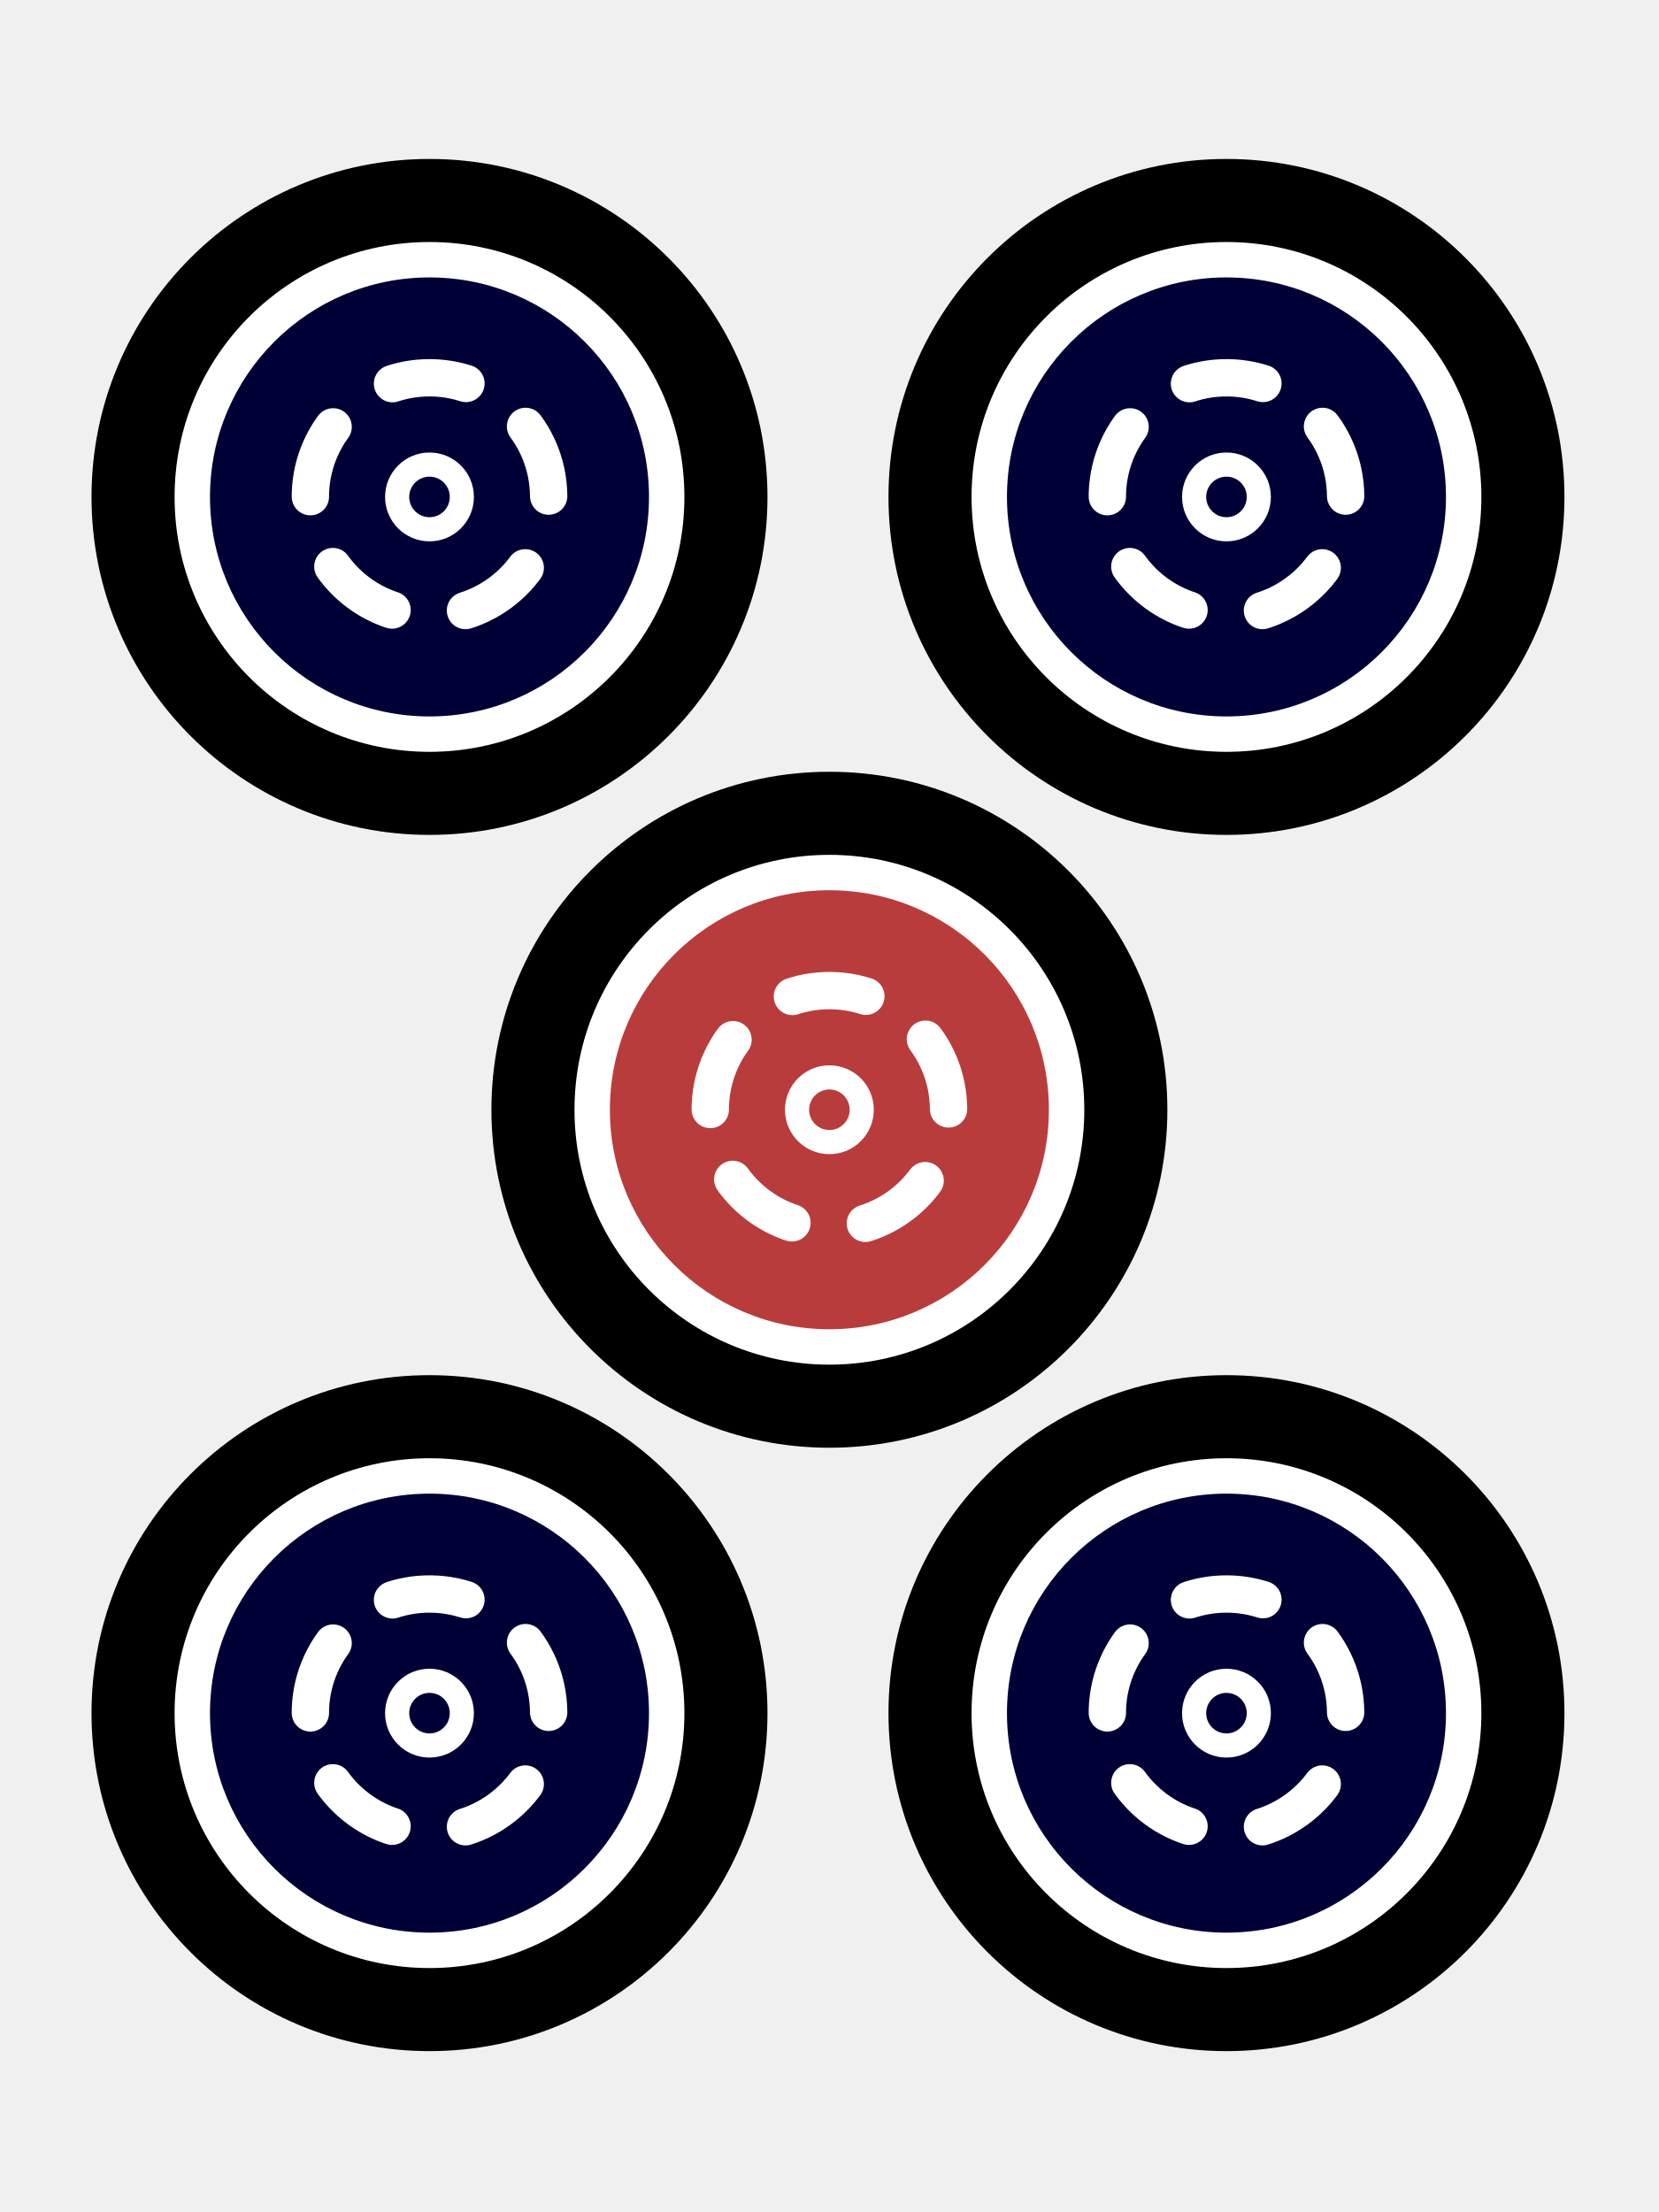
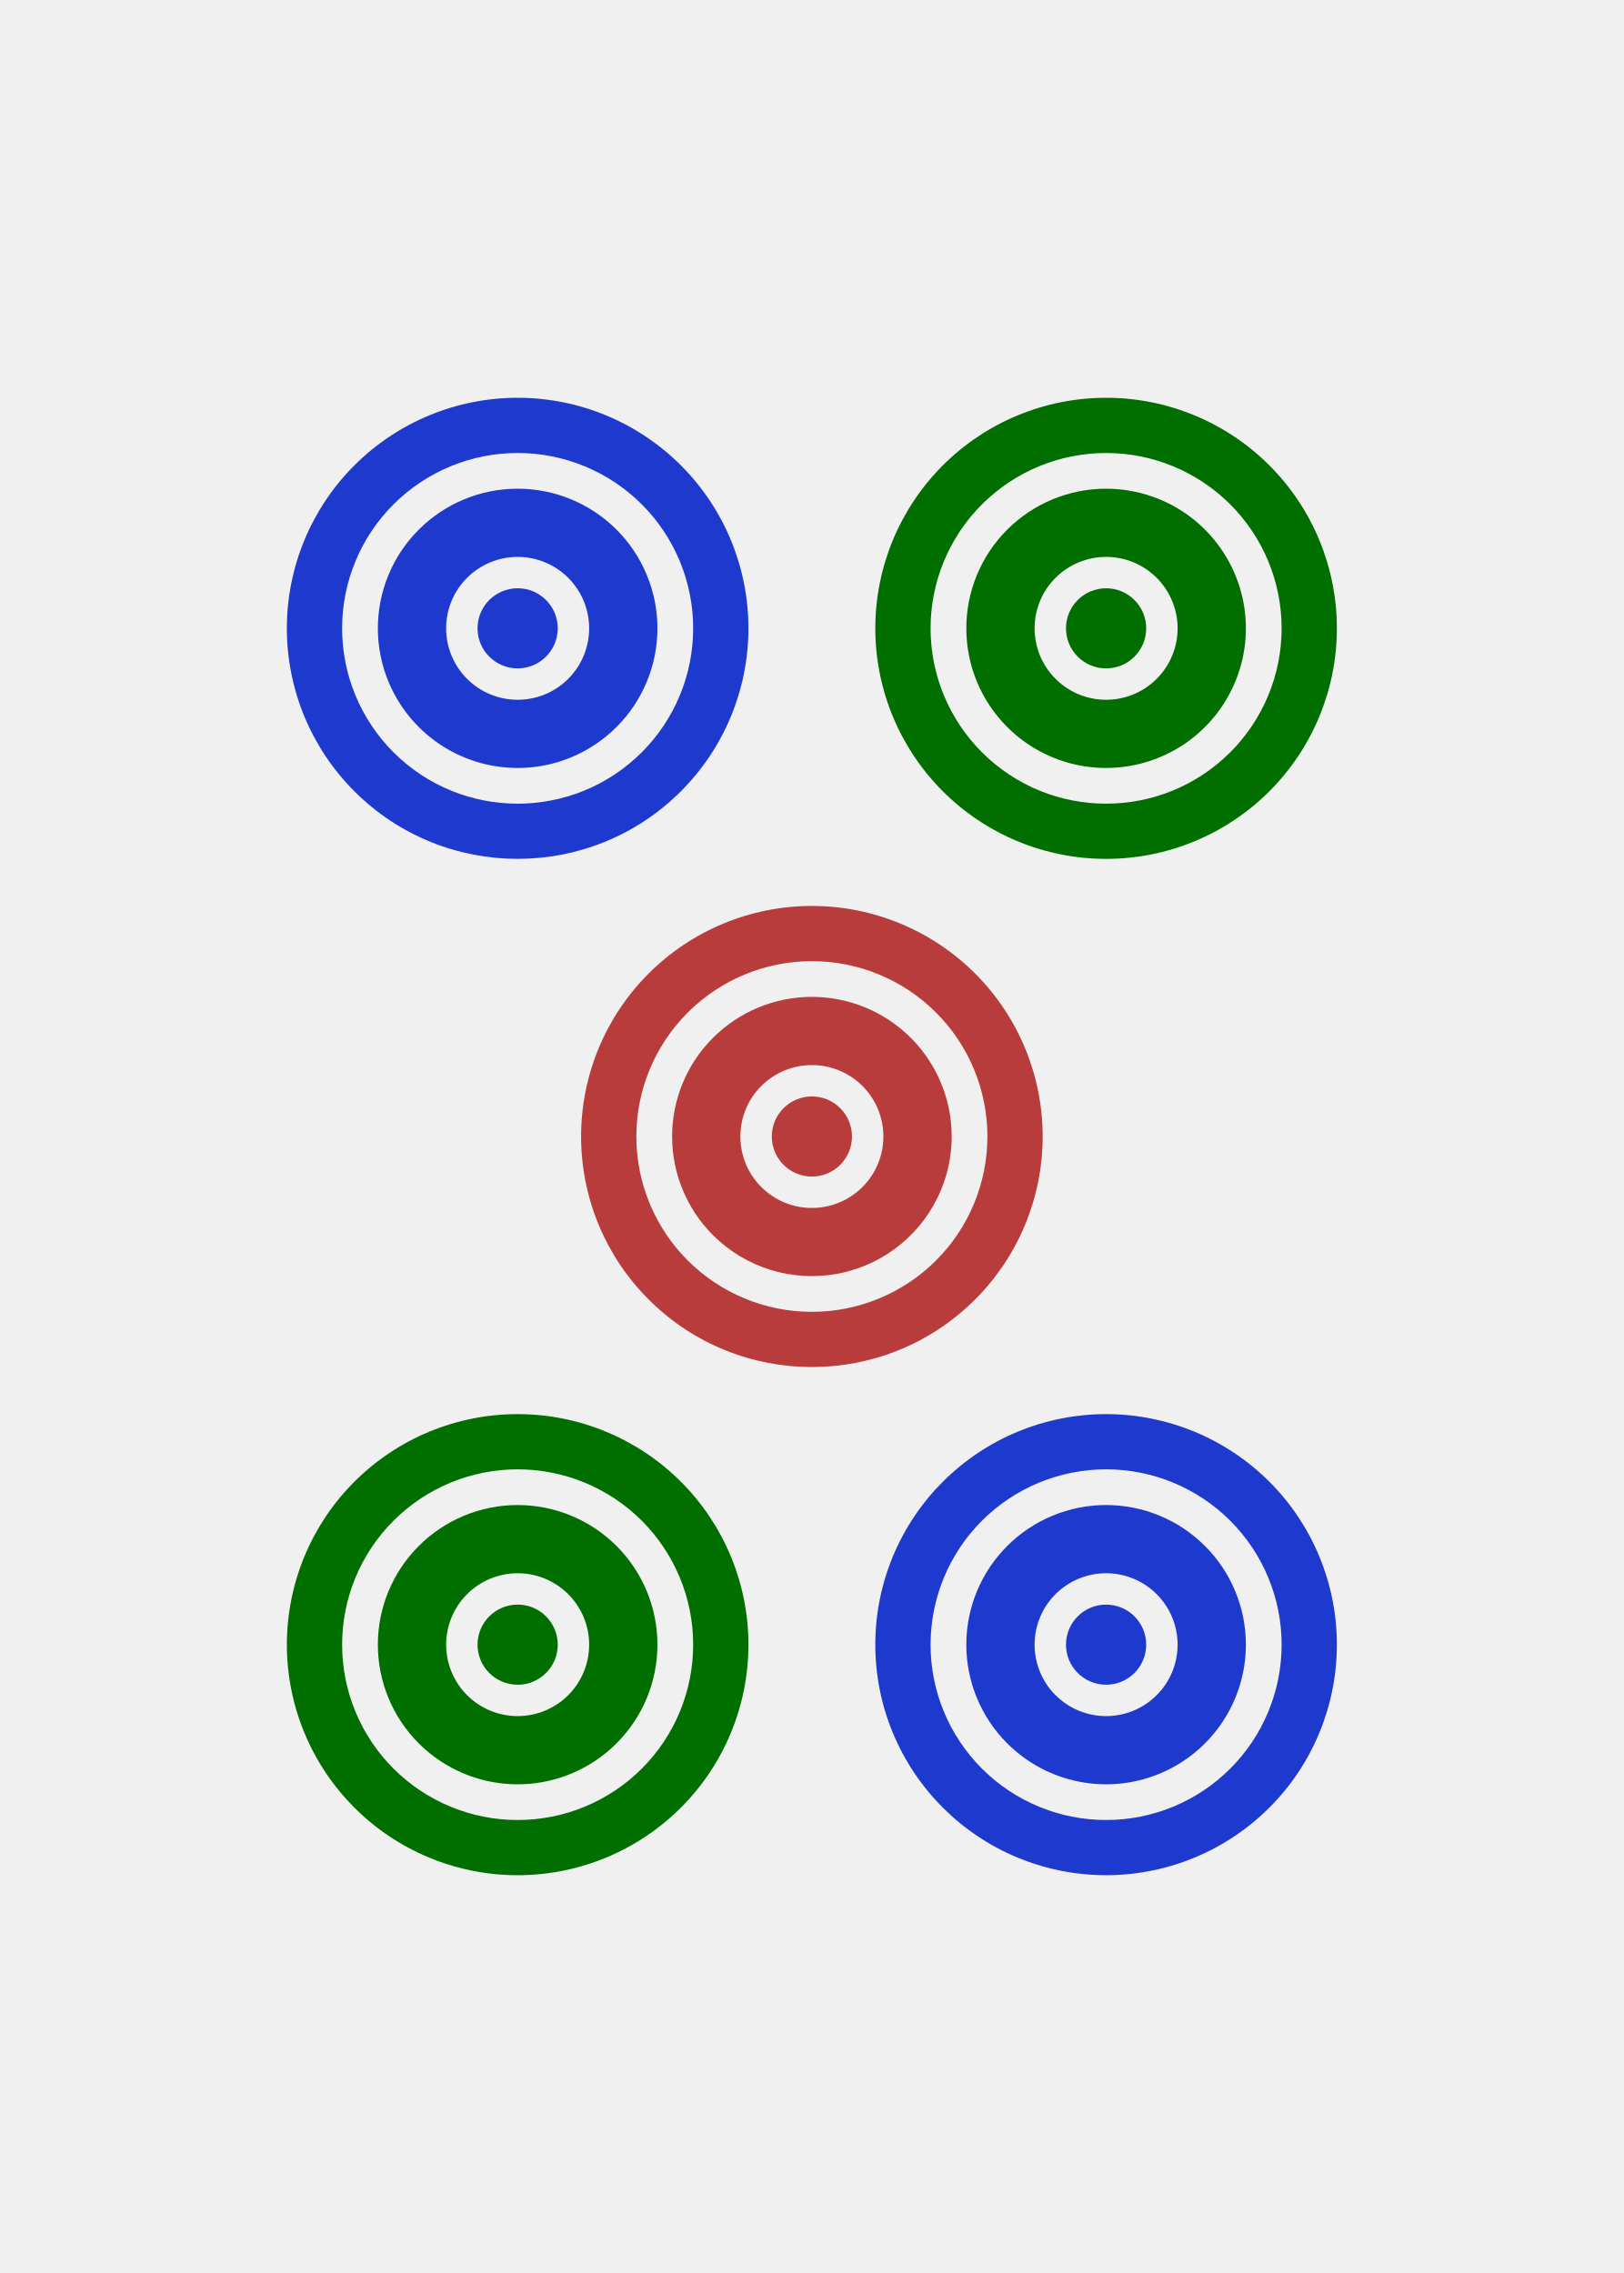
- <svg xmlns="http://www.w3.org/2000/svg" xmlns:ns1="http://www.openswatchbook.org/uri/2009/osb" width="300" height="400" viewBox="0 0 300 400" id="svg2" version="1.1">
-   <defs id="defs4">
-     <linearGradient id="linearGradient10055" ns1:paint="solid">
-       <stop style="stop-color:#000000;stop-opacity:1;" offset="0" id="stop10057" />
-     </linearGradient>
-     <marker orient="auto" refY="0" refX="0" id="Arrow1Lstart" style="overflow:visible">
-       <path id="path4978" d="M 0,0 5,-5 -12.5,0 5,5 0,0 Z" style="fill:#000000;fill-opacity:1;fill-rule:evenodd;stroke:#ff5c00;stroke-width:1pt;stroke-opacity:1" transform="matrix(0.8,0,0,0.8,10,0)" />
-     </marker>
-     <clipPath clipPathUnits="userSpaceOnUse" id="clipPath4243">
-       <circle style="opacity:1;fill:#000000;fill-opacity:0.297;fill-rule:nonzero;stroke:#000000;stroke-width:19.133;stroke-linecap:butt;stroke-linejoin:round;stroke-miterlimit:4;stroke-dasharray:none;stroke-dashoffset:0;stroke-opacity:1" id="circle4245" cx="-264.66" cy="-198.207" r="293.954" />
+ <svg xmlns="http://www.w3.org/2000/svg" width="300" height="420" fill="none">
+   <g clip-path="url(#a)">
+     <path d="M95.64 73.5a42.675 42.675 0 0 0-30.153 12.478A42.558 42.558 0 0 0 53 116.101a42.56 42.56 0 0 0 12.487 30.123 42.675 42.675 0 0 0 60.304 0 42.58 42.58 0 0 0 12.488-30.123 42.563 42.563 0 0 0-12.488-30.123 42.639 42.639 0 0 0-13.833-9.234A42.68 42.68 0 0 0 95.639 73.5zm0 10.203c8.601 0 16.85 3.413 22.932 9.49a32.381 32.381 0 0 1 0 45.818 32.451 32.451 0 0 1-45.865 0 32.383 32.383 0 0 1-9.499-22.91 32.382 32.382 0 0 1 9.5-22.909 32.448 32.448 0 0 1 22.931-9.49z" fill="#1E39CD" />
+     <path d="M95.64 90.3a25.84 25.84 0 0 0-18.263 7.558 25.787 25.787 0 0 0-7.564 18.243 25.786 25.786 0 0 0 7.564 18.244 25.838 25.838 0 0 0 28.146 5.593 25.82 25.82 0 0 0 13.977-13.963 25.775 25.775 0 0 0 0-19.747 25.801 25.801 0 0 0-13.977-13.963 25.852 25.852 0 0 0-9.884-1.964zm0 12.602c3.504 0 6.864 1.39 9.342 3.866a13.192 13.192 0 0 1 0 18.667 13.22 13.22 0 0 1-18.686 0 13.193 13.193 0 0 1 0-18.667 13.217 13.217 0 0 1 9.343-3.866z" fill="#1E39CD" />
+     <path d="M95.64 123.503a7.405 7.405 0 0 0 7.408-7.402c0-4.087-3.317-7.401-7.409-7.401s-7.409 3.314-7.409 7.401c0 4.088 3.317 7.402 7.41 7.402z" fill="#1E39CD" />
+     <path d="M204.361 73.5a42.68 42.68 0 0 0-16.319 3.244 42.639 42.639 0 0 0-13.833 9.234 42.593 42.593 0 0 0-12.488 30.123 42.565 42.565 0 0 0 12.488 30.123 42.64 42.64 0 0 0 13.833 9.235 42.68 42.68 0 0 0 32.637 0 42.644 42.644 0 0 0 13.834-9.235A42.564 42.564 0 0 0 247 116.101a42.56 42.56 0 0 0-12.487-30.123A42.671 42.671 0 0 0 204.361 73.5zm0 10.203c8.601 0 16.85 3.413 22.932 9.49a32.382 32.382 0 0 1 9.499 22.908 32.384 32.384 0 0 1-9.499 22.91 32.451 32.451 0 0 1-45.864 0 32.384 32.384 0 0 1-9.499-22.91 32.382 32.382 0 0 1 9.499-22.909 32.447 32.447 0 0 1 22.932-9.489z" fill="#006F00" />
+     <path d="M204.361 90.3a25.842 25.842 0 0 0-18.263 7.558 25.789 25.789 0 0 0-7.564 18.243 25.788 25.788 0 0 0 7.564 18.244 25.84 25.84 0 0 0 28.146 5.593 25.809 25.809 0 0 0 15.943-23.837 25.801 25.801 0 0 0-15.943-23.836 25.848 25.848 0 0 0-9.883-1.964zm0 12.602c3.504 0 6.865 1.39 9.343 3.866a13.196 13.196 0 0 1 3.87 9.333c0 3.501-1.393 6.859-3.87 9.334a13.222 13.222 0 0 1-18.686 0 13.192 13.192 0 0 1 0-18.667 13.216 13.216 0 0 1 9.343-3.866z" fill="#006F00" />
+     <path d="M204.361 123.503a7.405 7.405 0 0 0 7.409-7.402c0-4.087-3.317-7.401-7.409-7.401s-7.409 3.314-7.409 7.401a7.405 7.405 0 0 0 7.409 7.402z" fill="#006F00" />
+     <path d="M204.361 261.298a42.68 42.68 0 0 0-16.319 3.243 42.64 42.64 0 0 0-23.076 23.055 42.565 42.565 0 0 0 0 32.605 42.6 42.6 0 0 0 23.076 23.055 42.68 42.68 0 0 0 46.471-9.234A42.563 42.563 0 0 0 247 303.899a42.564 42.564 0 0 0-12.487-30.123 42.671 42.671 0 0 0-30.152-12.478zm0 10.202c8.601 0 16.85 3.413 22.932 9.489a32.384 32.384 0 0 1 9.499 22.91 32.383 32.383 0 0 1-9.499 22.909 32.447 32.447 0 0 1-22.932 9.489 32.447 32.447 0 0 1-22.932-9.489 32.383 32.383 0 0 1-9.499-22.909 32.384 32.384 0 0 1 9.499-22.91 32.447 32.447 0 0 1 22.932-9.489z" fill="#1E39CD" />
+     <path d="M204.361 278.098a25.84 25.84 0 0 0-18.263 7.557 25.788 25.788 0 0 0-7.564 18.244 25.787 25.787 0 0 0 7.564 18.243 25.84 25.84 0 0 0 28.146 5.593 25.809 25.809 0 0 0 15.943-23.836 25.775 25.775 0 0 0-7.564-18.244 25.84 25.84 0 0 0-18.262-7.557zm0 12.601c3.504 0 6.865 1.391 9.343 3.866a13.197 13.197 0 0 1 3.87 9.334c0 3.5-1.393 6.858-3.87 9.333a13.218 13.218 0 0 1-9.343 3.866c-3.505 0-6.865-1.39-9.343-3.866a13.192 13.192 0 0 1 0-18.667 13.22 13.22 0 0 1 9.343-3.866z" fill="#1E39CD" />
+     <path d="M204.361 311.3c4.092 0 7.409-3.314 7.409-7.401a7.405 7.405 0 0 0-7.409-7.402 7.405 7.405 0 0 0-7.409 7.402c0 4.087 3.317 7.401 7.409 7.401z" fill="#1E39CD" />
+     <path d="M95.64 261.298a42.675 42.675 0 0 0-30.153 12.478A42.587 42.587 0 0 0 53 303.899a42.56 42.56 0 0 0 3.245 16.302 42.602 42.602 0 0 0 23.076 23.055 42.675 42.675 0 0 0 46.47-9.234 42.585 42.585 0 0 0 12.488-30.123 42.565 42.565 0 0 0-12.488-30.123 42.64 42.64 0 0 0-13.833-9.235 42.68 42.68 0 0 0-16.319-3.243zm0 10.202c8.601 0 16.85 3.413 22.932 9.489a32.382 32.382 0 0 1 0 45.819 32.447 32.447 0 0 1-22.933 9.489 32.447 32.447 0 0 1-22.932-9.489 32.383 32.383 0 0 1-9.499-22.909 32.383 32.383 0 0 1 9.5-22.91 32.447 32.447 0 0 1 22.931-9.489z" fill="#006F00" />
+     <path d="M95.64 278.098a25.838 25.838 0 0 0-18.263 7.557 25.786 25.786 0 0 0-7.564 18.244 25.786 25.786 0 0 0 7.564 18.243 25.838 25.838 0 0 0 28.146 5.593 25.82 25.82 0 0 0 13.977-13.963 25.774 25.774 0 0 0 0-19.747 25.795 25.795 0 0 0-13.977-13.963 25.844 25.844 0 0 0-9.884-1.964zm0 12.601a13.22 13.22 0 0 1 9.342 3.866 13.192 13.192 0 0 1 0 18.667 13.216 13.216 0 0 1-9.343 3.866c-3.504 0-6.865-1.39-9.343-3.866a13.192 13.192 0 0 1 0-18.667 13.221 13.221 0 0 1 9.343-3.866z" fill="#006F00" />
+     <path d="M95.64 311.3c4.091 0 7.408-3.314 7.408-7.401a7.405 7.405 0 0 0-7.409-7.402c-4.092 0-7.409 3.314-7.409 7.402 0 4.087 3.317 7.401 7.41 7.401z" fill="#006F00" />
+     <path d="M150.002 167.399a42.671 42.671 0 0 0-30.152 12.478A42.559 42.559 0 0 0 107.363 210a42.559 42.559 0 0 0 12.487 30.123 42.671 42.671 0 0 0 60.304 0A42.59 42.59 0 0 0 192.642 210a42.59 42.59 0 0 0-12.488-30.123 42.64 42.64 0 0 0-13.833-9.235 42.68 42.68 0 0 0-16.319-3.243zm0 10.203c8.601 0 16.85 3.413 22.932 9.489A32.381 32.381 0 0 1 182.433 210a32.381 32.381 0 0 1-9.499 22.909 32.447 32.447 0 0 1-22.932 9.489 32.447 32.447 0 0 1-22.932-9.489A32.381 32.381 0 0 1 117.571 210a32.381 32.381 0 0 1 9.499-22.909 32.447 32.447 0 0 1 22.932-9.489z" fill="#B93C3C" />
+     <path d="M150.002 184.199a25.842 25.842 0 0 0-18.262 7.557 25.785 25.785 0 0 0 0 36.488 25.842 25.842 0 0 0 42.123-8.37 25.782 25.782 0 0 0-5.598-28.118 25.846 25.846 0 0 0-18.263-7.557zm0 12.601a13.22 13.22 0 0 1 9.343 3.866 13.194 13.194 0 0 1 0 18.668 13.22 13.22 0 0 1-18.686 0 13.194 13.194 0 0 1 0-18.668 13.222 13.222 0 0 1 9.343-3.866z" fill="#B93C3C" />
+     <path d="M150.002 217.402a7.405 7.405 0 0 0 7.409-7.402 7.405 7.405 0 0 0-7.409-7.402 7.405 7.405 0 0 0-7.409 7.402 7.405 7.405 0 0 0 7.409 7.402z" fill="#B93C3C" />
+   </g>
+   <defs>
+     <clipPath id="a">
+       <path fill="#fff" transform="translate(53 73.5)" d="M0 0h194v273H0z" />
    </clipPath>
-     <clipPath clipPathUnits="userSpaceOnUse" id="clipPath7847">
-       <ellipse style="opacity:1;fill:#822600;fill-opacity:1;fill-rule:nonzero;stroke:none;stroke-width:12;stroke-linecap:round;stroke-linejoin:round;stroke-miterlimit:4;stroke-dasharray:none;stroke-dashoffset:0;stroke-opacity:1" id="ellipse7849" cx="394" cy="552.362" rx="349.495" ry="216" />
-     </clipPath>
-     <clipPath clipPathUnits="userSpaceOnUse" id="clipPath4243-1">
-       <circle style="opacity:1;fill:#000000;fill-opacity:0.297;fill-rule:nonzero;stroke:#000000;stroke-width:19.133;stroke-linecap:butt;stroke-linejoin:round;stroke-miterlimit:4;stroke-dasharray:none;stroke-dashoffset:0;stroke-opacity:1" id="circle4245-4" cx="-264.66" cy="-198.207" r="293.954" />
-     </clipPath>
-     <clipPath clipPathUnits="userSpaceOnUse" id="clipPath7876">
-       <circle style="opacity:1;fill:#000000;fill-opacity:0.297;fill-rule:nonzero;stroke:#000000;stroke-width:19.133;stroke-linecap:butt;stroke-linejoin:round;stroke-miterlimit:4;stroke-dasharray:none;stroke-dashoffset:0;stroke-opacity:1" id="circle7878" cx="-264.66" cy="-198.207" r="293.954" />
-     </clipPath>
-     <clipPath clipPathUnits="userSpaceOnUse" id="clipPath14693">
-       <rect style="opacity:1;fill:#a53c3c;fill-opacity:1;fill-rule:nonzero;stroke:none;stroke-width:8;stroke-linecap:round;stroke-linejoin:round;stroke-miterlimit:4;stroke-dasharray:none;stroke-dashoffset:0;stroke-opacity:1" id="rect14695" width="131.784" height="168.821" x="-332.596" y="383.498" rx="1.255" ry="3.751" transform="matrix(0.9993908,-0.03489951,0.03489951,0.9993908,0,0)" />
-     </clipPath>
-     <clipPath clipPathUnits="userSpaceOnUse" id="clipPath14952">
-       <ellipse style="opacity:1;fill:#a53c3c;fill-opacity:1;fill-rule:nonzero;stroke:none;stroke-width:7;stroke-linecap:round;stroke-linejoin:round;stroke-miterlimit:4;stroke-dasharray:none;stroke-dashoffset:0;stroke-opacity:1" id="ellipse14954" cx="-271.344" cy="647.256" rx="69.057" ry="116.911" transform="matrix(0.9993908,-0.03489951,0.03489951,0.9993908,0,0)" />
-     </clipPath>
-     <pattern y="0" x="0" height="6" width="6" patternUnits="userSpaceOnUse" id="EMFhbasepattern" />
  </defs>
-   <g id="layer1" transform="translate(0,-652.3622)">
-     <g id="g7942" transform="translate(4.6993944e-7,0.67748)">
-       <g id="g7728" transform="matrix(1.022735,0,0,1.022735,288.325,245.0186)">
-         <circle r="59.759" cy="485.489" cx="-205.976" id="circle7730" style="opacity:1;fill:#000000;fill-opacity:1;fill-rule:nonzero;stroke:none;stroke-width:8;stroke-linecap:round;stroke-linejoin:round;stroke-miterlimit:4;stroke-dasharray:none;stroke-dashoffset:0;stroke-opacity:1" />
-         <circle r="45.07" cy="485.489" cx="-205.976" id="circle7732" style="opacity:1;fill:#ffffff;fill-opacity:1;fill-rule:nonzero;stroke:none;stroke-width:8;stroke-linecap:round;stroke-linejoin:round;stroke-miterlimit:4;stroke-dasharray:none;stroke-dashoffset:0;stroke-opacity:1" />
-         <circle r="38.811" cy="485.489" cx="-205.976" id="circle7734" style="opacity:1;fill:#000037;fill-opacity:1;fill-rule:nonzero;stroke:none;stroke-width:8;stroke-linecap:round;stroke-linejoin:round;stroke-miterlimit:4;stroke-dasharray:none;stroke-dashoffset:0;stroke-opacity:1" />
-         <path style="opacity:1;fill:none;fill-opacity:0.297;fill-rule:nonzero;stroke:#ffffff;stroke-width:6.6;stroke-linecap:round;stroke-linejoin:round;stroke-miterlimit:4;stroke-dasharray:13.201, 13.201;stroke-dashoffset:0;stroke-opacity:1" id="path7736" d="m -188.246,-484.058 a 21.069,21.069 0 0 1 -20.673,21.065 21.069,21.069 0 0 1 -21.45,-20.273 21.069,21.069 0 0 1 19.866,-21.827 21.069,21.069 0 0 1 22.197,19.452" transform="matrix(0.9999763,-0.00689127,-0.00689127,-0.9999763,0,0)" />
-         <circle r="7.853" cy="485.489" cx="-205.976" id="circle7738" style="opacity:1;fill:#ffffff;fill-opacity:1;fill-rule:nonzero;stroke:none;stroke-width:8;stroke-linecap:round;stroke-linejoin:round;stroke-miterlimit:4;stroke-dasharray:none;stroke-dashoffset:0;stroke-opacity:1" />
-         <circle r="3.586" cy="485.489" cx="-205.976" id="circle7740" style="opacity:1;fill:#000037;fill-opacity:1;fill-rule:nonzero;stroke:none;stroke-width:8;stroke-linecap:round;stroke-linejoin:round;stroke-miterlimit:4;stroke-dasharray:none;stroke-dashoffset:0;stroke-opacity:1" />
-       </g>
-       <g transform="matrix(1.022735,0,0,1.022735,432.4431,245.0186)" id="g7784">
-         <circle style="opacity:1;fill:#000000;fill-opacity:1;fill-rule:nonzero;stroke:none;stroke-width:8;stroke-linecap:round;stroke-linejoin:round;stroke-miterlimit:4;stroke-dasharray:none;stroke-dashoffset:0;stroke-opacity:1" id="circle7786" cx="-205.976" cy="485.489" r="59.759" />
-         <circle style="opacity:1;fill:#ffffff;fill-opacity:1;fill-rule:nonzero;stroke:none;stroke-width:8;stroke-linecap:round;stroke-linejoin:round;stroke-miterlimit:4;stroke-dasharray:none;stroke-dashoffset:0;stroke-opacity:1" id="circle7788" cx="-205.976" cy="485.489" r="45.07" />
-         <circle style="opacity:1;fill:#000037;fill-opacity:1;fill-rule:nonzero;stroke:none;stroke-width:8;stroke-linecap:round;stroke-linejoin:round;stroke-miterlimit:4;stroke-dasharray:none;stroke-dashoffset:0;stroke-opacity:1" id="circle7790" cx="-205.976" cy="485.489" r="38.811" />
-         <path transform="matrix(0.9999763,-0.00689127,-0.00689127,-0.9999763,0,0)" d="m -188.246,-484.058 a 21.069,21.069 0 0 1 -20.673,21.065 21.069,21.069 0 0 1 -21.45,-20.273 21.069,21.069 0 0 1 19.866,-21.827 21.069,21.069 0 0 1 22.197,19.452" id="path7792" style="opacity:1;fill:none;fill-opacity:0.297;fill-rule:nonzero;stroke:#ffffff;stroke-width:6.6;stroke-linecap:round;stroke-linejoin:round;stroke-miterlimit:4;stroke-dasharray:13.201, 13.201;stroke-dashoffset:0;stroke-opacity:1" />
-         <circle style="opacity:1;fill:#ffffff;fill-opacity:1;fill-rule:nonzero;stroke:none;stroke-width:8;stroke-linecap:round;stroke-linejoin:round;stroke-miterlimit:4;stroke-dasharray:none;stroke-dashoffset:0;stroke-opacity:1" id="circle7794" cx="-205.976" cy="485.489" r="7.853" />
-         <circle style="opacity:1;fill:#000037;fill-opacity:1;fill-rule:nonzero;stroke:none;stroke-width:8;stroke-linecap:round;stroke-linejoin:round;stroke-miterlimit:4;stroke-dasharray:none;stroke-dashoffset:0;stroke-opacity:1" id="circle7796" cx="-205.976" cy="485.489" r="3.586" />
-       </g>
-       <g transform="matrix(1.022735,0,0,1.022735,288.325,464.9497)" id="g7798">
-         <circle style="opacity:1;fill:#000000;fill-opacity:1;fill-rule:nonzero;stroke:none;stroke-width:8;stroke-linecap:round;stroke-linejoin:round;stroke-miterlimit:4;stroke-dasharray:none;stroke-dashoffset:0;stroke-opacity:1" id="circle7800" cx="-205.976" cy="485.489" r="59.759" />
-         <circle style="opacity:1;fill:#ffffff;fill-opacity:1;fill-rule:nonzero;stroke:none;stroke-width:8;stroke-linecap:round;stroke-linejoin:round;stroke-miterlimit:4;stroke-dasharray:none;stroke-dashoffset:0;stroke-opacity:1" id="circle7802" cx="-205.976" cy="485.489" r="45.07" />
-         <circle style="opacity:1;fill:#000037;fill-opacity:1;fill-rule:nonzero;stroke:none;stroke-width:8;stroke-linecap:round;stroke-linejoin:round;stroke-miterlimit:4;stroke-dasharray:none;stroke-dashoffset:0;stroke-opacity:1" id="circle7804" cx="-205.976" cy="485.489" r="38.811" />
-         <path transform="matrix(0.9999763,-0.00689127,-0.00689127,-0.9999763,0,0)" d="m -188.246,-484.058 a 21.069,21.069 0 0 1 -20.673,21.065 21.069,21.069 0 0 1 -21.45,-20.273 21.069,21.069 0 0 1 19.866,-21.827 21.069,21.069 0 0 1 22.197,19.452" id="path7806" style="opacity:1;fill:none;fill-opacity:0.297;fill-rule:nonzero;stroke:#ffffff;stroke-width:6.6;stroke-linecap:round;stroke-linejoin:round;stroke-miterlimit:4;stroke-dasharray:13.201, 13.201;stroke-dashoffset:0;stroke-opacity:1" />
-         <circle style="opacity:1;fill:#ffffff;fill-opacity:1;fill-rule:nonzero;stroke:none;stroke-width:8;stroke-linecap:round;stroke-linejoin:round;stroke-miterlimit:4;stroke-dasharray:none;stroke-dashoffset:0;stroke-opacity:1" id="circle7808" cx="-205.976" cy="485.489" r="7.853" />
-         <circle style="opacity:1;fill:#000037;fill-opacity:1;fill-rule:nonzero;stroke:none;stroke-width:8;stroke-linecap:round;stroke-linejoin:round;stroke-miterlimit:4;stroke-dasharray:none;stroke-dashoffset:0;stroke-opacity:1" id="circle7810" cx="-205.976" cy="485.489" r="3.586" />
-       </g>
-       <g id="g7812" transform="matrix(1.022735,0,0,1.022735,432.4431,464.9497)">
-         <circle r="59.759" cy="485.489" cx="-205.976" id="circle7814" style="opacity:1;fill:#000000;fill-opacity:1;fill-rule:nonzero;stroke:none;stroke-width:8;stroke-linecap:round;stroke-linejoin:round;stroke-miterlimit:4;stroke-dasharray:none;stroke-dashoffset:0;stroke-opacity:1" />
-         <circle r="45.07" cy="485.489" cx="-205.976" id="circle7816" style="opacity:1;fill:#ffffff;fill-opacity:1;fill-rule:nonzero;stroke:none;stroke-width:8;stroke-linecap:round;stroke-linejoin:round;stroke-miterlimit:4;stroke-dasharray:none;stroke-dashoffset:0;stroke-opacity:1" />
-         <circle r="38.811" cy="485.489" cx="-205.976" id="circle7818" style="opacity:1;fill:#000037;fill-opacity:1;fill-rule:nonzero;stroke:none;stroke-width:8;stroke-linecap:round;stroke-linejoin:round;stroke-miterlimit:4;stroke-dasharray:none;stroke-dashoffset:0;stroke-opacity:1" />
-         <path style="opacity:1;fill:none;fill-opacity:0.297;fill-rule:nonzero;stroke:#ffffff;stroke-width:6.6;stroke-linecap:round;stroke-linejoin:round;stroke-miterlimit:4;stroke-dasharray:13.201, 13.201;stroke-dashoffset:0;stroke-opacity:1" id="path7820" d="m -188.246,-484.058 a 21.069,21.069 0 0 1 -20.673,21.065 21.069,21.069 0 0 1 -21.45,-20.273 21.069,21.069 0 0 1 19.866,-21.827 21.069,21.069 0 0 1 22.197,19.452" transform="matrix(0.9999763,-0.00689127,-0.00689127,-0.9999763,0,0)" />
-         <circle r="7.853" cy="485.489" cx="-205.976" id="circle7822" style="opacity:1;fill:#ffffff;fill-opacity:1;fill-rule:nonzero;stroke:none;stroke-width:8;stroke-linecap:round;stroke-linejoin:round;stroke-miterlimit:4;stroke-dasharray:none;stroke-dashoffset:0;stroke-opacity:1" />
-         <circle r="3.586" cy="485.489" cx="-205.976" id="circle7824" style="opacity:1;fill:#000037;fill-opacity:1;fill-rule:nonzero;stroke:none;stroke-width:8;stroke-linecap:round;stroke-linejoin:round;stroke-miterlimit:4;stroke-dasharray:none;stroke-dashoffset:0;stroke-opacity:1" />
-       </g>
-       <g transform="matrix(1.022735,0,0,1.022735,360.6396,355.8352)" id="g7826">
-         <circle style="opacity:1;fill:#000000;fill-opacity:1;fill-rule:nonzero;stroke:none;stroke-width:8;stroke-linecap:round;stroke-linejoin:round;stroke-miterlimit:4;stroke-dasharray:none;stroke-dashoffset:0;stroke-opacity:1" id="circle7828" cx="-205.976" cy="485.489" r="59.759" />
-         <circle style="opacity:1;fill:#ffffff;fill-opacity:1;fill-rule:nonzero;stroke:none;stroke-width:8;stroke-linecap:round;stroke-linejoin:round;stroke-miterlimit:4;stroke-dasharray:none;stroke-dashoffset:0;stroke-opacity:1" id="circle7830" cx="-205.976" cy="485.489" r="45.07" />
-         <circle style="opacity:1;fill:#b93c3c;fill-opacity:1;fill-rule:nonzero;stroke:none;stroke-width:8;stroke-linecap:round;stroke-linejoin:round;stroke-miterlimit:4;stroke-dasharray:none;stroke-dashoffset:0;stroke-opacity:1" id="circle7832" cx="-205.976" cy="485.489" r="38.811" />
-         <path transform="matrix(0.9999763,-0.00689127,-0.00689127,-0.9999763,0,0)" d="m -188.246,-484.058 a 21.069,21.069 0 0 1 -20.673,21.065 21.069,21.069 0 0 1 -21.45,-20.273 21.069,21.069 0 0 1 19.866,-21.827 21.069,21.069 0 0 1 22.197,19.452" id="path7834" style="opacity:1;fill:none;fill-opacity:0.297;fill-rule:nonzero;stroke:#ffffff;stroke-width:6.6;stroke-linecap:round;stroke-linejoin:round;stroke-miterlimit:4;stroke-dasharray:13.201, 13.201;stroke-dashoffset:0;stroke-opacity:1" />
-         <circle style="opacity:1;fill:#ffffff;fill-opacity:1;fill-rule:nonzero;stroke:none;stroke-width:8;stroke-linecap:round;stroke-linejoin:round;stroke-miterlimit:4;stroke-dasharray:none;stroke-dashoffset:0;stroke-opacity:1" id="circle7836" cx="-205.976" cy="485.489" r="7.853" />
-         <circle style="opacity:1;fill:#b93c3c;fill-opacity:1;fill-rule:nonzero;stroke:none;stroke-width:8;stroke-linecap:round;stroke-linejoin:round;stroke-miterlimit:4;stroke-dasharray:none;stroke-dashoffset:0;stroke-opacity:1" id="circle7838" cx="-205.976" cy="485.489" r="3.586" />
-       </g>
-     </g>
-   </g>
</svg>
